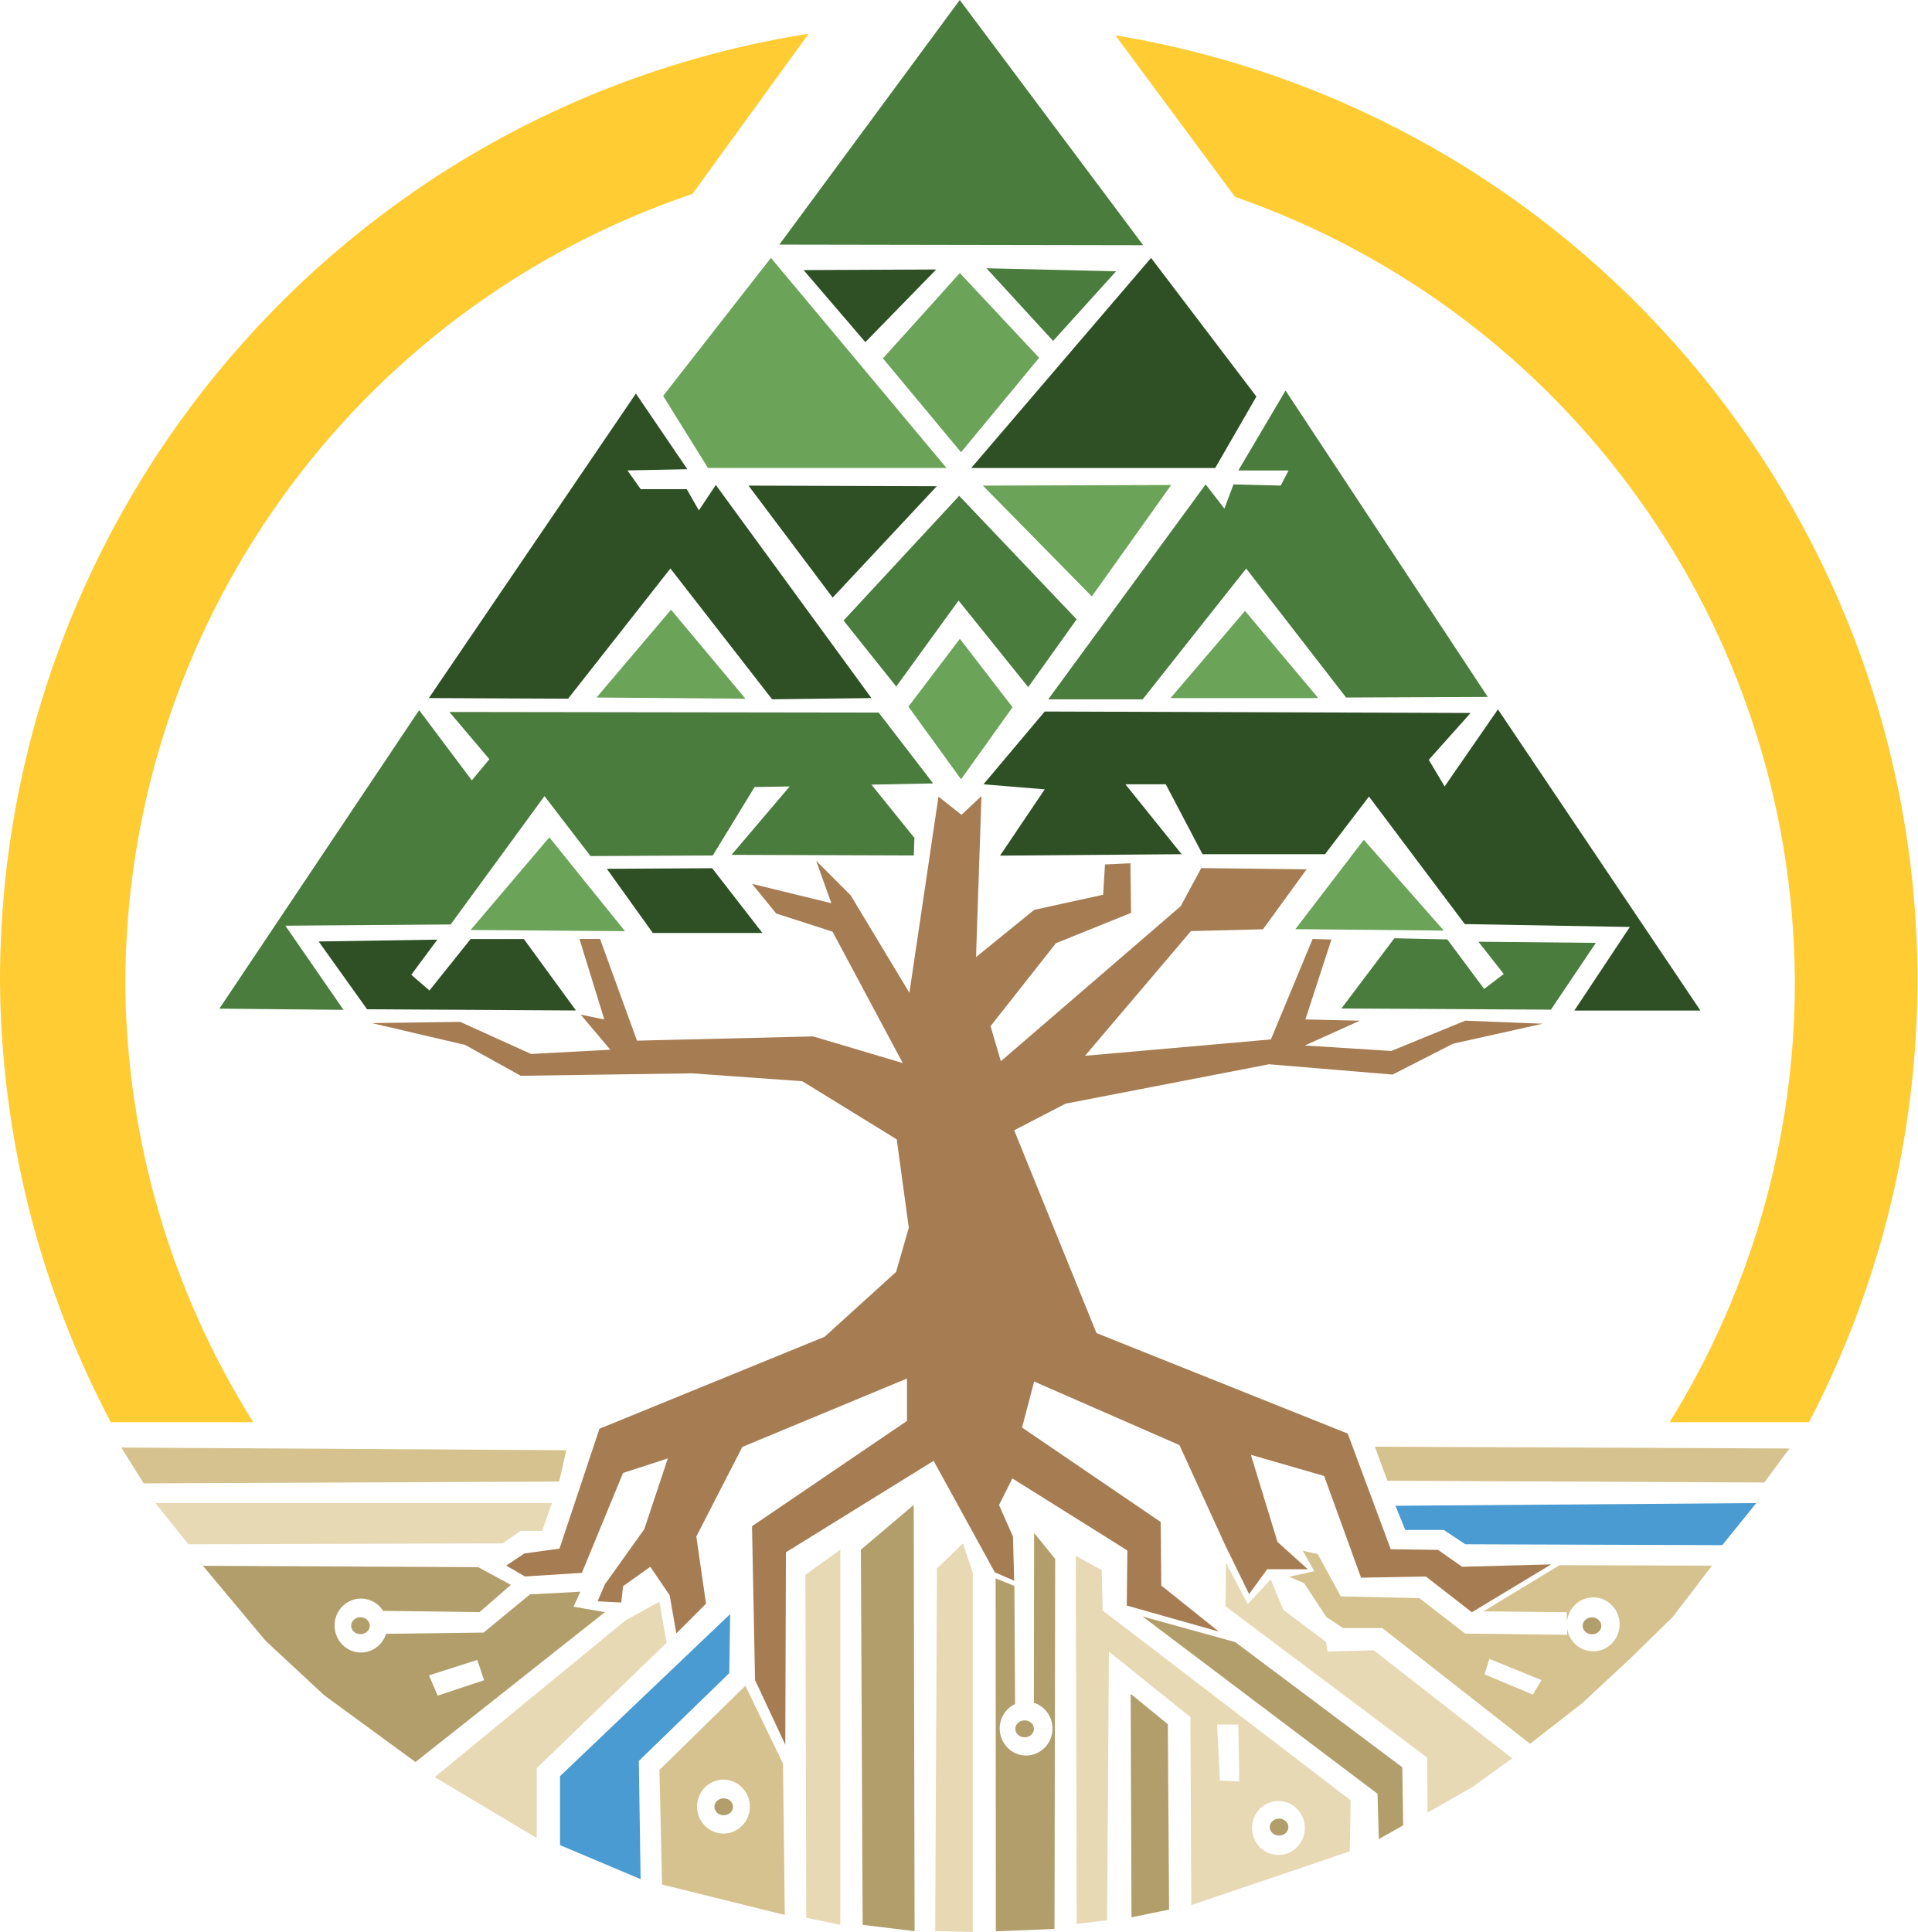
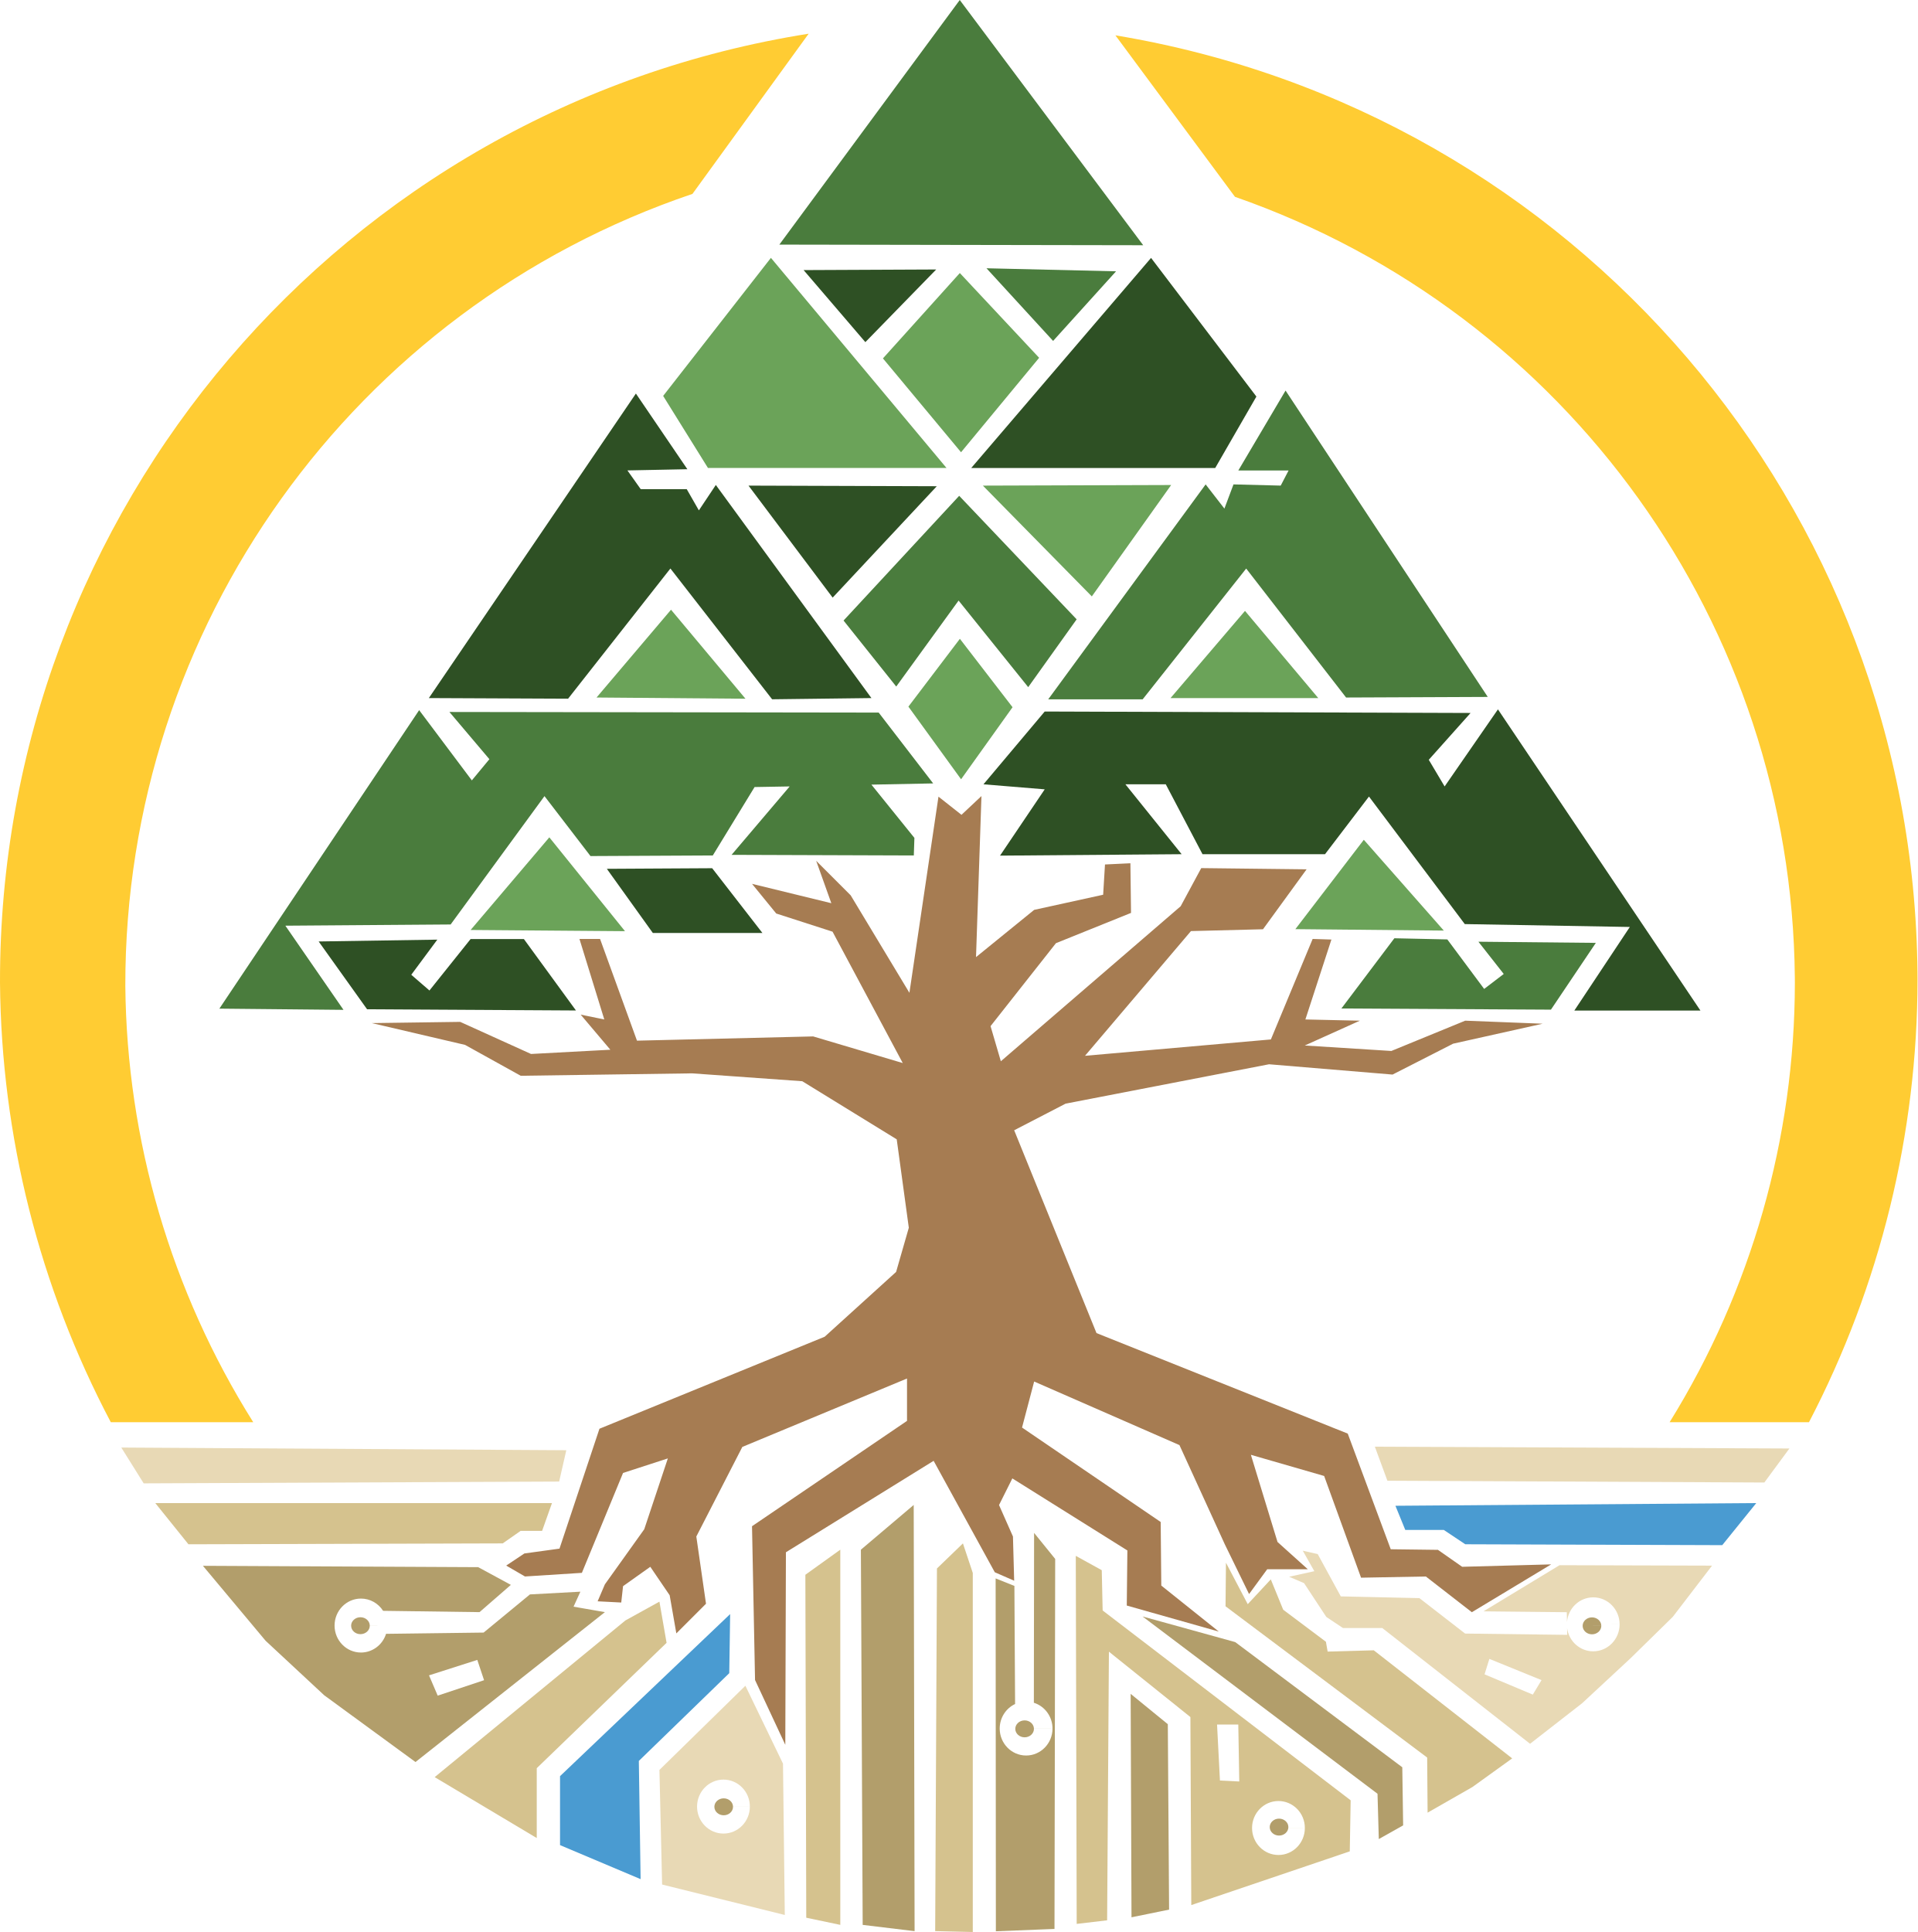
<svg xmlns="http://www.w3.org/2000/svg" version="1.1" width="517.854" height="521.74" viewBox="0 0 517.854 521.74" id="svg1">
  <g id="water" style="fill:#4a9bd1;fill-opacity:1.0">
    <path d="m 376.854,406.636 97.453,-0.729 -9.187,11.364 -69.401,-0.239 -5.803,-3.871 H 379.515 Z" />
    <path d="m 151.245,479.652 45.943,-43.767 -0.239,15.959 -24.423,23.699 0.48,31.921 -21.761,-9.188 z" />
  </g>
  <g id="sun" style="opacity:1;fill:#ffcc33;fill-opacity:1;fill-rule:nonzero;stroke:none;stroke-width:1.333">
    <path d="M 218.391,9.1 C 92.397,29.068 -0.281,137.828 6.397815e-4,265.396 0.349,306.776 10.61,347.469 29.922,384.068 H 68.391 C 46.187,348.729 34.23,307.928 33.845,266.204 33.714,169.437 95.349,83.38 187.01,52.36 Z m 82.839,0.443 32.291,43.609 C 423.339,84.475 483.834,168.797 484.719,263.917 l 0.011,1.525 c -0.032,41.917 -11.74,82.995 -33.824,118.625 h 37.636 c 19.24,-36.911 29.292,-77.921 29.312,-119.547 l -0.009,-1.745 C 516.771,136.943 425.375,30.1 301.23,9.543 Z" />
  </g>
  <g id="leaves-normal" style="fill:#4a7c3d;fill-opacity:1.0;fill-rule:nonzero;stroke:none;stroke-width:1.333">
    <path d="M 259.198,2.20241e-5 308.739,66.224 210.474,66.057 Z" />
    <path d="m 266.417,72.448 17.989,19.62 17,-18.801 z" />
    <path d="m 227.813,167.579 31.229,-33.683 31.724,33.355 -13.084,18.312 -18.801,-23.38 -16.839,23.219 z" />
    <path d="m 283.089,188.855 42.511,-58.041 5.068,6.536 2.453,-6.536 12.755,0.323 2.125,-4.084 H 334.427 l 12.755,-21.583 54.609,82.735 -38.26,0.161 -26.979,-34.828 -27.959,35.317 z" />
    <path d="m 59.245,272.385 53.953,-80.609 14.229,18.969 4.74,-5.724 -10.792,-12.751 115.927,0.163 14.713,19.129 -16.676,0.328 11.609,14.385 -0.161,4.745 -49.215,-0.167 15.693,-18.475 -9.479,0.163 -11.287,18.479 -33.027,0.161 -12.427,-16.188 -25.344,34.663 -44.636,0.328 15.699,22.728 z" />
    <path d="m 362.266,272.344 14.301,-18.964 14.303,0.313 9.948,13.369 5.287,-4.041 -6.839,-8.708 31.713,0.312 -12.125,18.032 z" />
  </g>
  <g id="leaves-light" style="fill:#6ba359;fill-opacity:1.0;fill-rule:nonzero;stroke:none;stroke-width:1.333">
    <path d="M 238.449,96.787 259.214,73.735 280.635,96.625 259.542,122.131 Z" />
    <path d="m 179.094,106.917 29.104,-37.281 47.417,56.735 h -64.423 z" />
    <path d="m 245.329,190.824 13.901,-18.313 14.224,18.475 -13.901,19.457 z" />
    <path d="m 316.121,188.516 20.109,-23.541 19.785,23.541 z" />
    <path d="m 161.105,188.365 20.115,-23.708 20.109,24.036 z" />
    <path d="m 127.099,251.141 21.255,-25.016 20.437,25.344 z" />
    <path d="m 349.834,250.917 18.484,-24.131 21.604,24.521 z" />
    <path d="m 265.438,131.141 29.427,29.921 21.423,-30.083 z" />
  </g>
  <g id="leaves-dark" style="fill:#2e5024;fill-opacity:1.0;fill-rule:nonzero;stroke:none;stroke-width:1.333">
    <path d="m 163.886,234.625 12.427,17.333 h 29.593 l -13.572,-17.495 z" />
    <path d="m 217.026,72.937 16.677,19.459 19.131,-19.62 z" />
    <path d="m 171.734,106.276 -55.916,82.24 37.604,0.167 27.631,-35.156 27.468,35.317 26.819,-0.328 -42.021,-57.552 -4.579,6.864 -3.271,-5.719 h -12.427 l -3.599,-5.072 16.187,-0.324 z" />
    <path d="m 86.058,254.245 13.077,18.312 56.412,0.324 -14.063,-19.292 h -14.391 l -11.115,13.896 -4.907,-4.251 7.032,-9.484 z" />
    <path d="m 282.141,192.147 115.011,0.391 -11.292,12.645 4.281,7.197 14.401,-20.817 54.683,81.339 h -34.052 l 14.984,-22.573 -44.568,-0.776 -25.88,-34.443 -11.869,15.568 h -33.084 l -9.921,-18.875 h -10.901 l 15.183,18.875 -49.043,0.385 12.068,-17.901 -16.541,-1.359 z" />
    <path d="m 262.297,126.38 48.563,-56.733 28.448,37.443 -11.12,19.291 z" />
    <path d="m 202.146,131.141 22.724,30.249 28.125,-30.083 z" />
  </g>
  <g id="trunk" style="fill:#a67c52;fill-opacity:1.0;fill-rule:nonzero;stroke:none;stroke-width:1.333">
    <path d="m 265.058,214.975 -5.396,5.068 -6.213,-4.907 -7.849,52.973 -15.86,-26.323 -9.317,-9.317 4.089,11.443 -21.417,-5.229 6.536,8.011 15.209,4.907 18.963,35.479 -24.197,-7.193 -47.579,1.147 -9.973,-27.469 h -5.563 l 6.708,21.745 -6.38,-1.308 8.016,9.48 -21.423,1.145 -19.129,-8.667 -23.871,0.328 25.177,5.885 15.041,8.339 46.276,-0.651 29.756,2.125 25.511,15.692 3.265,23.875 -3.432,11.933 -19.292,17.5 -60.823,24.848 -10.792,32.376 -9.484,1.307 -4.907,3.271 5.068,2.943 15.369,-0.979 11.12,-26.98 12.099,-3.927 -6.375,19.131 -10.631,14.88 -1.959,4.579 6.376,0.328 0.489,-4.417 7.359,-5.229 5.229,7.683 1.803,10.303 8.011,-8.011 -2.615,-18.152 12.427,-24.197 44.475,-18.473 v 11.443 l -41.86,28.448 0.817,41.531 8.172,17.495 0.167,-51.995 39.891,-24.693 16.516,30.089 5.235,2.287 -0.328,-11.937 -3.761,-8.5 3.595,-7.193 31.067,19.459 -0.161,14.875 24.855,7.031 -15.536,-12.427 -0.163,-17.167 -37.443,-25.505 3.272,-12.427 39.239,17.167 12.261,26.817 6.541,13.407 4.905,-6.703 h 10.953 l -8.177,-7.36 -7.192,-23.541 19.787,5.719 9.968,27.468 17.5,-0.323 12.423,9.647 21.421,-12.917 -24.036,0.651 -6.541,-4.577 -12.751,-0.161 -11.609,-31.229 -67.855,-27.147 -22.233,-54.771 13.896,-7.192 54.937,-10.631 33.359,2.781 16.349,-8.339 24.197,-5.396 -20.927,-0.817 -19.948,8.177 -23.38,-1.475 14.875,-6.703 -14.713,-0.328 7.031,-21.584 -5.067,-0.161 -11.281,27.141 -50.199,4.416 28.615,-33.681 19.453,-0.491 11.776,-16.187 -28.453,-0.328 -5.557,10.301 -48.563,41.86 -2.78,-9.485 17.661,-22.4 20.276,-8.177 -0.167,-13.407 -6.865,0.328 -0.495,8.172 -18.635,4.089 -15.699,12.755 z" />
  </g>
  <g id="roots-normal" style="fill:#e8d9b5;fill-opacity:1.0;fill-rule:nonzero;stroke:none;stroke-width:1.333">
+     <path d="m 351.834,418.767 3.12,5.536 -6.808,1.5 4.036,1.729 6,9.115 4.5,3 h 10.615 l 39.917,31.265 14.073,-10.959 13.041,-12.115 11.421,-11.192 10.615,-13.844 -41.192,-0.115 -20.537,12.459 22.5,0.233 0.052,2.647 c 0.313,-3.756 3.385,-6.647 7.073,-6.661 3.937,-0.005 7.131,3.249 7.14,7.276 l -7.129,0.011 h 7.129 c 0,4.025 -3.192,7.285 -7.129,7.291 -3.541,0 -6.547,-2.656 -7.052,-6.239 l 0.031,1.791 -27.573,-0.348 -12.348,-9.573 -21.229,-0.464 -6.229,-11.421 z m 50.391,29.219 14.083,5.733 -2.349,3.912 -13.036,-5.473 z" />
+     <path d="m 201.302,455.24 -23.213,22.729 0.724,30.953 33.131,8.219 -0.485,-40.865 z m -5.927,25.344 c 3.932,-0.005 7.131,3.249 7.136,7.276 l -7.125,0.011 h 7.125 c 0,4.025 -3.188,7.287 -7.125,7.287 -3.937,0.004 -7.131,-3.256 -7.136,-7.276 0,-4.027 3.188,-7.292 7.125,-7.297 z" />
+     <path d="m 371.302,390.683 111.953,0.484 -6.771,9.188 -101.797,-0.484 z" />
+     <path d="m 32.755,390.912 120.183,0.724 -1.932,8.464 -112.204,0.484 z" />
+   </g>
+   <g id="roots-light" style="fill:#d5c28e;fill-opacity:1.0;fill-rule:nonzero;stroke:none;stroke-width:1.333">
    <path d="m 331.089,422.016 5.88,11.193 6.229,-6.693 3.349,8.193 11.536,8.651 0.464,2.651 12.459,-0.344 37.38,29.188 -10.729,7.729 -12.115,6.927 -0.115,-14.885 -54.453,-40.844 z" />
    <path d="m 290.531,420.161 0.245,99.391 8.219,-0.968 0.484,-72.547 22.005,17.656 0.24,50.776 42.801,-14.505 0.24,-13.787 -66.979,-51.265 -0.24,-10.88 z m 38.151,45.548 h 5.735 l 0.265,15.385 -5.219,-0.261 z m 16.573,20.661 c 3.937,-0.005 7.136,3.249 7.141,7.276 l -7.131,0.011 h 7.131 c 0,4.02 -3.193,7.285 -7.125,7.285 -3.937,0 -7.131,-3.255 -7.136,-7.281 -0.005,-4.02 3.183,-7.285 7.12,-7.291 z" />
    <path d="m 117.391,479.917 51.509,-42.313 9.188,-5.077 1.932,11.12 -35.063,33.853 v 18.865 z" />
    <path d="m 253.037,423.568 7.016,-6.771 2.661,7.979 v 96.964 l -10.156,-0.24 z" />
    <path d="m 217.501,425.267 9.432,-6.772 v 101.319 l -9.193,-1.932 z" />
    <path d="M 41.943,405.917 H 149.067 l -2.661,7.495 h -5.801 l -4.839,3.385 -84.875,0.24 z" />
-   </g>
-   <g id="roots-light" style="fill:#d5c28e;fill-opacity:1.0;fill-rule:nonzero;stroke:none;stroke-width:1.333">
-     <path d="m 351.834,418.767 3.12,5.536 -6.808,1.5 4.036,1.729 6,9.115 4.5,3 h 10.615 l 39.917,31.265 14.073,-10.959 13.041,-12.115 11.421,-11.192 10.615,-13.844 -41.192,-0.115 -20.537,12.459 22.5,0.233 0.052,2.647 c 0.313,-3.756 3.385,-6.647 7.073,-6.661 3.937,-0.005 7.131,3.249 7.14,7.276 l -7.129,0.011 h 7.129 c 0,4.025 -3.192,7.285 -7.129,7.291 -3.541,0 -6.547,-2.656 -7.052,-6.239 l 0.031,1.791 -27.573,-0.348 -12.348,-9.573 -21.229,-0.464 -6.229,-11.421 z m 50.391,29.219 14.083,5.733 -2.349,3.912 -13.036,-5.473 z" />
-     <path d="m 201.302,455.24 -23.213,22.729 0.724,30.953 33.131,8.219 -0.485,-40.865 z m -5.927,25.344 c 3.932,-0.005 7.131,3.249 7.136,7.276 l -7.125,0.011 h 7.125 c 0,4.025 -3.188,7.287 -7.125,7.287 -3.937,0.004 -7.131,-3.256 -7.136,-7.276 0,-4.027 3.188,-7.292 7.125,-7.297 z" />
-     <path d="m 371.302,390.683 111.953,0.484 -6.771,9.188 -101.797,-0.484 z" />
-     <path d="m 32.755,390.912 120.183,0.724 -1.932,8.464 -112.204,0.484 z" />
  </g>
  <g id="roots-dark" style="fill:#b29e6b;fill-opacity:1.0;fill-rule:nonzero;stroke:none;stroke-width:1.333">
    <path d="m 197.963,487.933 c 0,1.26 -1.124,2.285 -2.515,2.285 -1.391,0 -2.521,-1.025 -2.521,-2.285 0,-1.261 1.125,-2.287 2.516,-2.287 1.391,-0.005 2.52,1.02 2.52,2.281 l -2.52,0.005 z" />
    <path d="m 432.454,439.063 c 0,1.261 -1.125,2.287 -2.516,2.287 -1.391,0 -2.521,-1.025 -2.521,-2.287 0,-1.26 1.125,-2.287 2.516,-2.287 1.391,-0.005 2.521,1.021 2.521,2.281 l -2.521,0.005 z" />
    <path d="m 347.943,493.412 c 0,1.26 -1.125,2.287 -2.516,2.287 -1.391,0 -2.521,-1.021 -2.521,-2.287 0,-1.26 1.125,-2.287 2.516,-2.287 1.391,0 2.521,1.021 2.521,2.281 l -2.521,0.005 z" />
    <path d="m 279.23,466.881 c 0,1.26 -1.125,2.285 -2.516,2.285 -1.391,0 -2.516,-1.025 -2.521,-2.285 0,-1.261 1.125,-2.287 2.516,-2.287 1.391,-0.005 2.521,1.02 2.521,2.281 l -2.516,0.005 z" />
    <path d="m 99.865,439.021 c 0,1.265 -1.131,2.287 -2.521,2.287 -1.389,0.005 -2.515,-1.021 -2.515,-2.281 -0.005,-1.265 1.12,-2.287 2.511,-2.287 1.391,-0.005 2.52,1.016 2.525,2.281 h -2.521 z" />
    <path d="m 308.563,436.532 25.031,6.921 45.115,33.803 0.229,15.692 -6.573,3.693 -0.349,-12.235 z" />
    <path d="m 305.349,457.428 10.037,8.192 0.344,50.073 -10.152,2.077 z" />
    <path d="m 279.271,413.964 -0.063,45.869 c 2.984,0.937 5.031,3.756 5.036,6.948 l -7.129,0.011 h 7.129 c 0,4.027 -3.187,7.287 -7.124,7.287 -3.939,0.005 -7.131,-3.255 -7.136,-7.281 0,-2.849 1.625,-5.437 4.156,-6.625 l -0.187,-31.896 -5.068,-2.025 0.063,95.292 15.833,-0.631 0.187,-99.921 -5.697,-7.032 z" />
    <path d="m 54.802,422.849 16.928,20.24 15.823,14.719 24.656,18.031 51.151,-40.479 -8.463,-1.475 1.843,-4.047 -13.619,0.735 -12.511,10.308 -26.349,0.337 c -0.948,3.005 -3.683,5.043 -6.771,5.052 -3.937,0 -7.131,-3.26 -7.136,-7.28 0,-4.027 3.188,-7.287 7.12,-7.292 2.417,-0.005 4.672,1.244 5.989,3.312 l 26.043,0.349 8.463,-7.36 -8.828,-4.785 z m 47.099,16.125 -4.416,0.005 h 4.416 z m 27,9.287 1.829,5.479 -12.521,4.172 -2.349,-5.479 z" />
    <path d="m 232.495,418.5 14.265,-12.088 0.24,115.099 -14.021,-1.692 z" />
  </g>
</svg>
